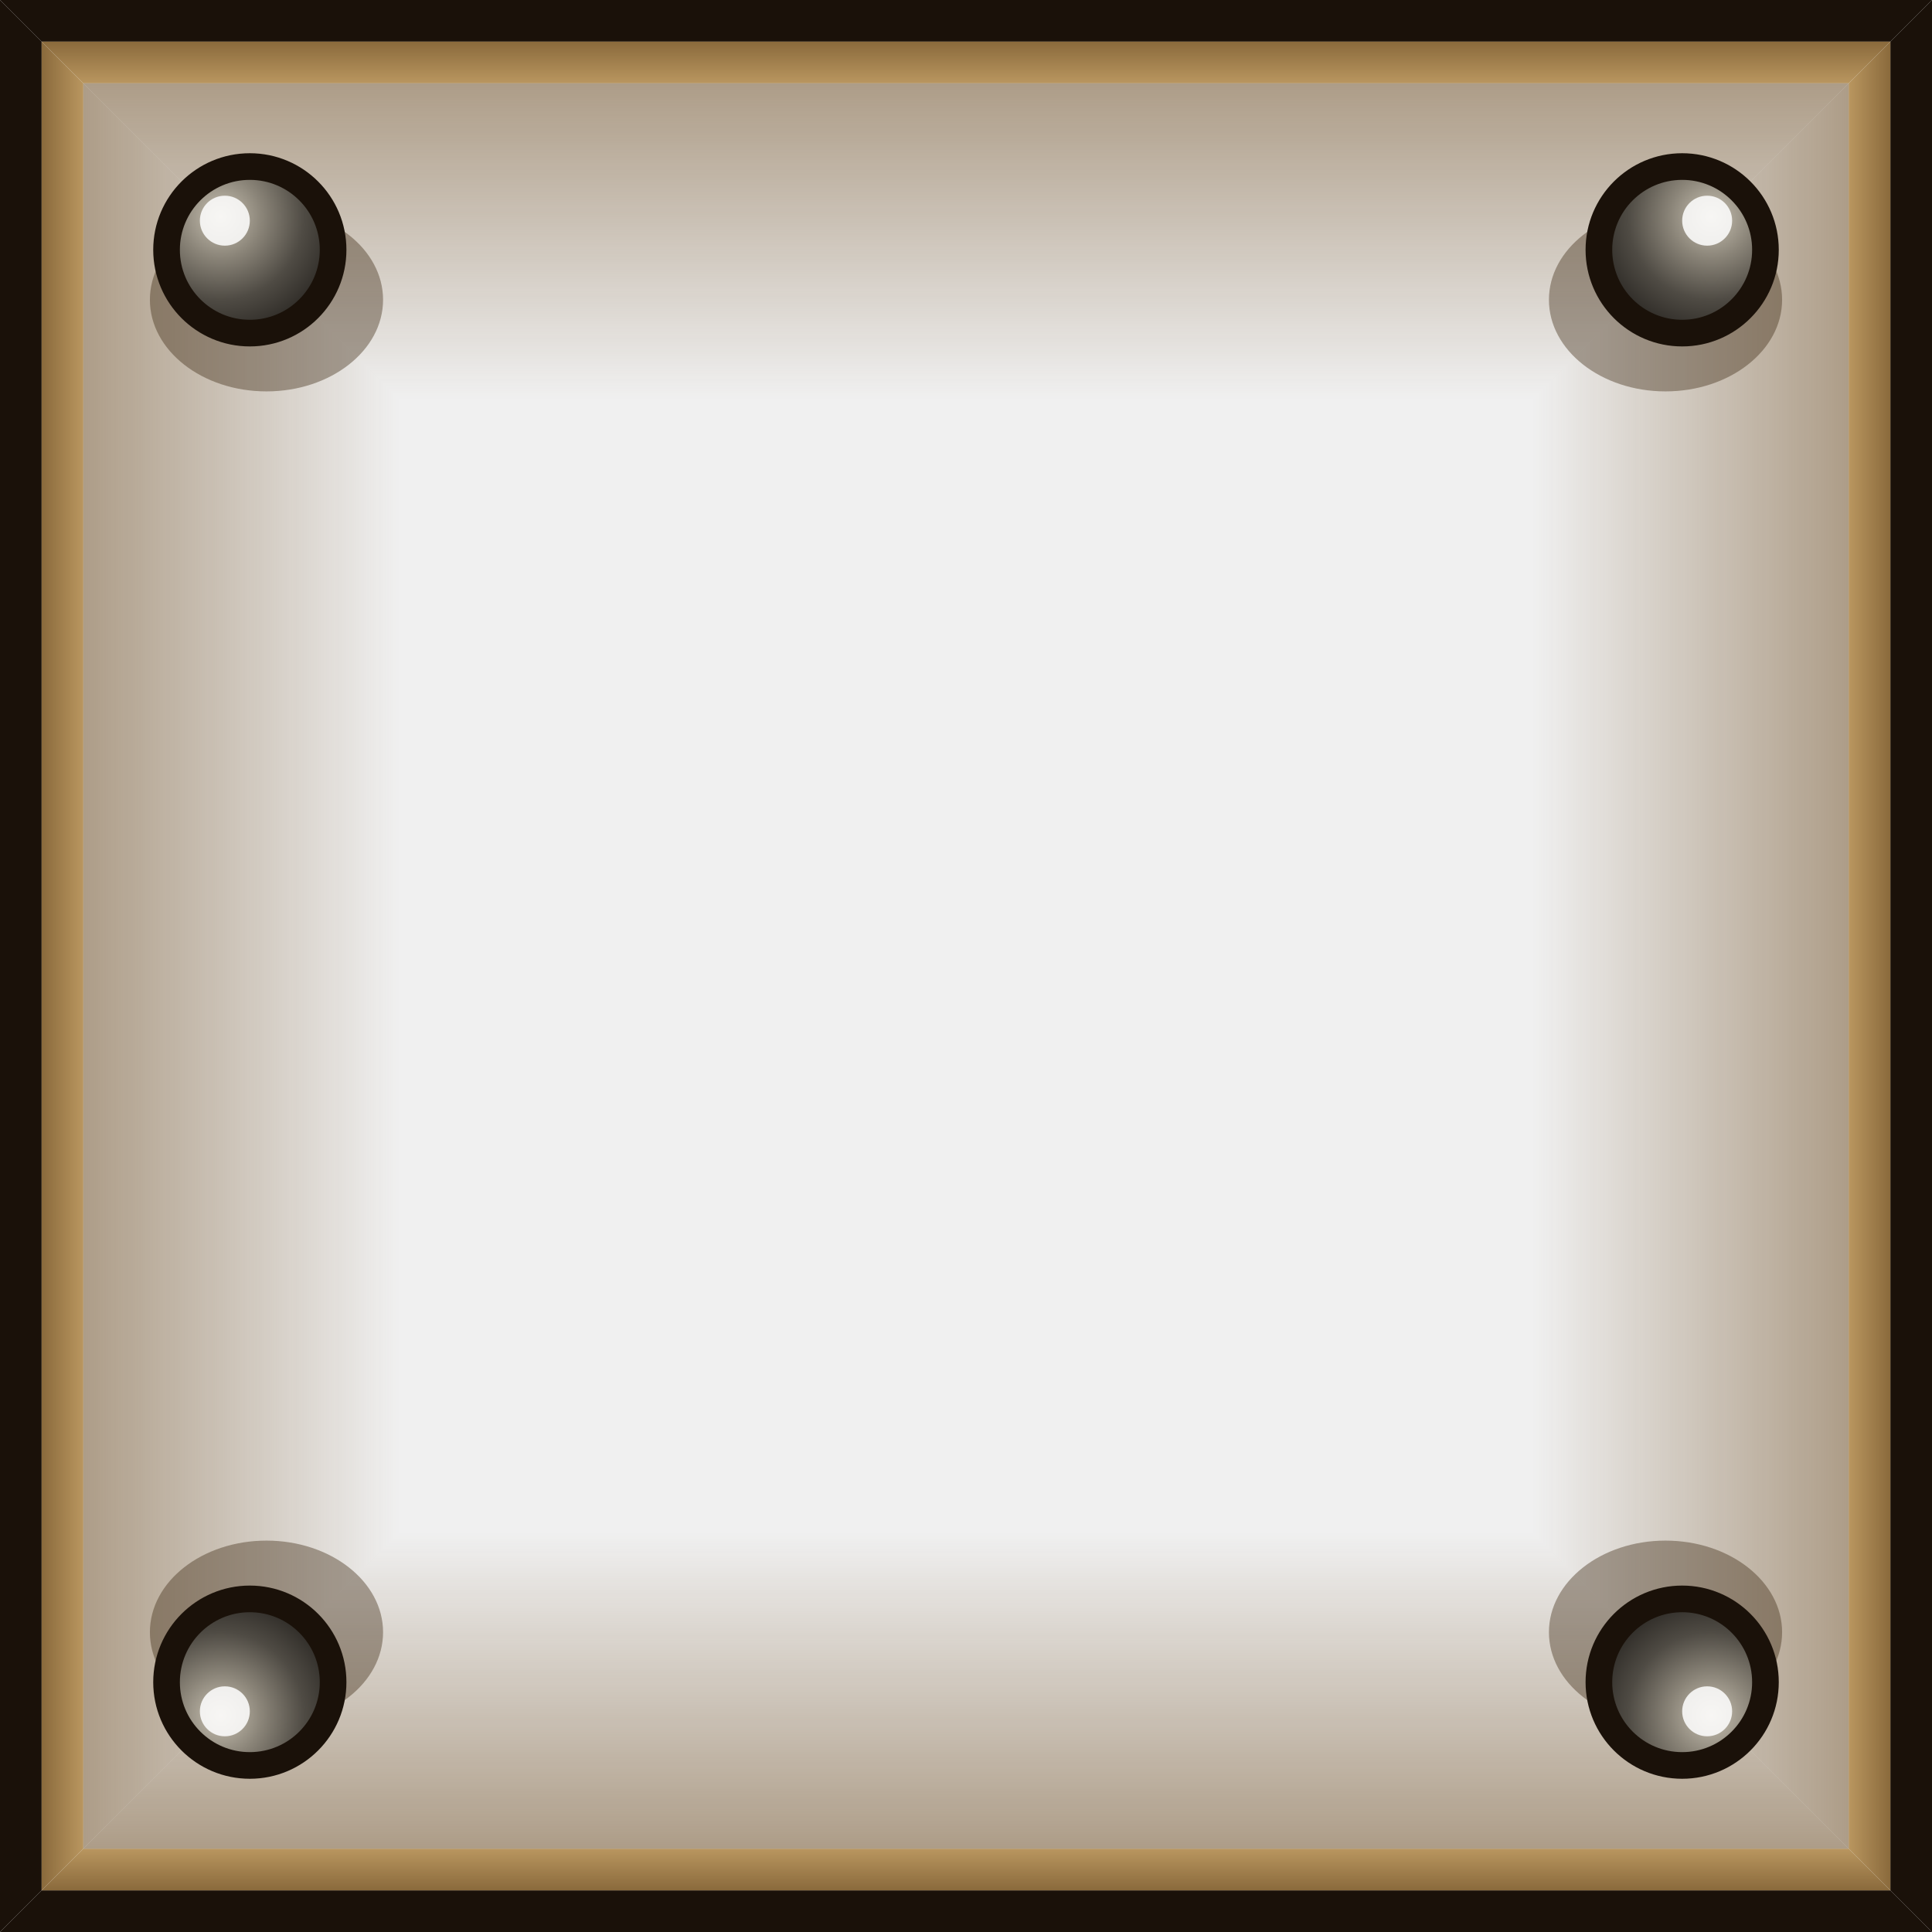
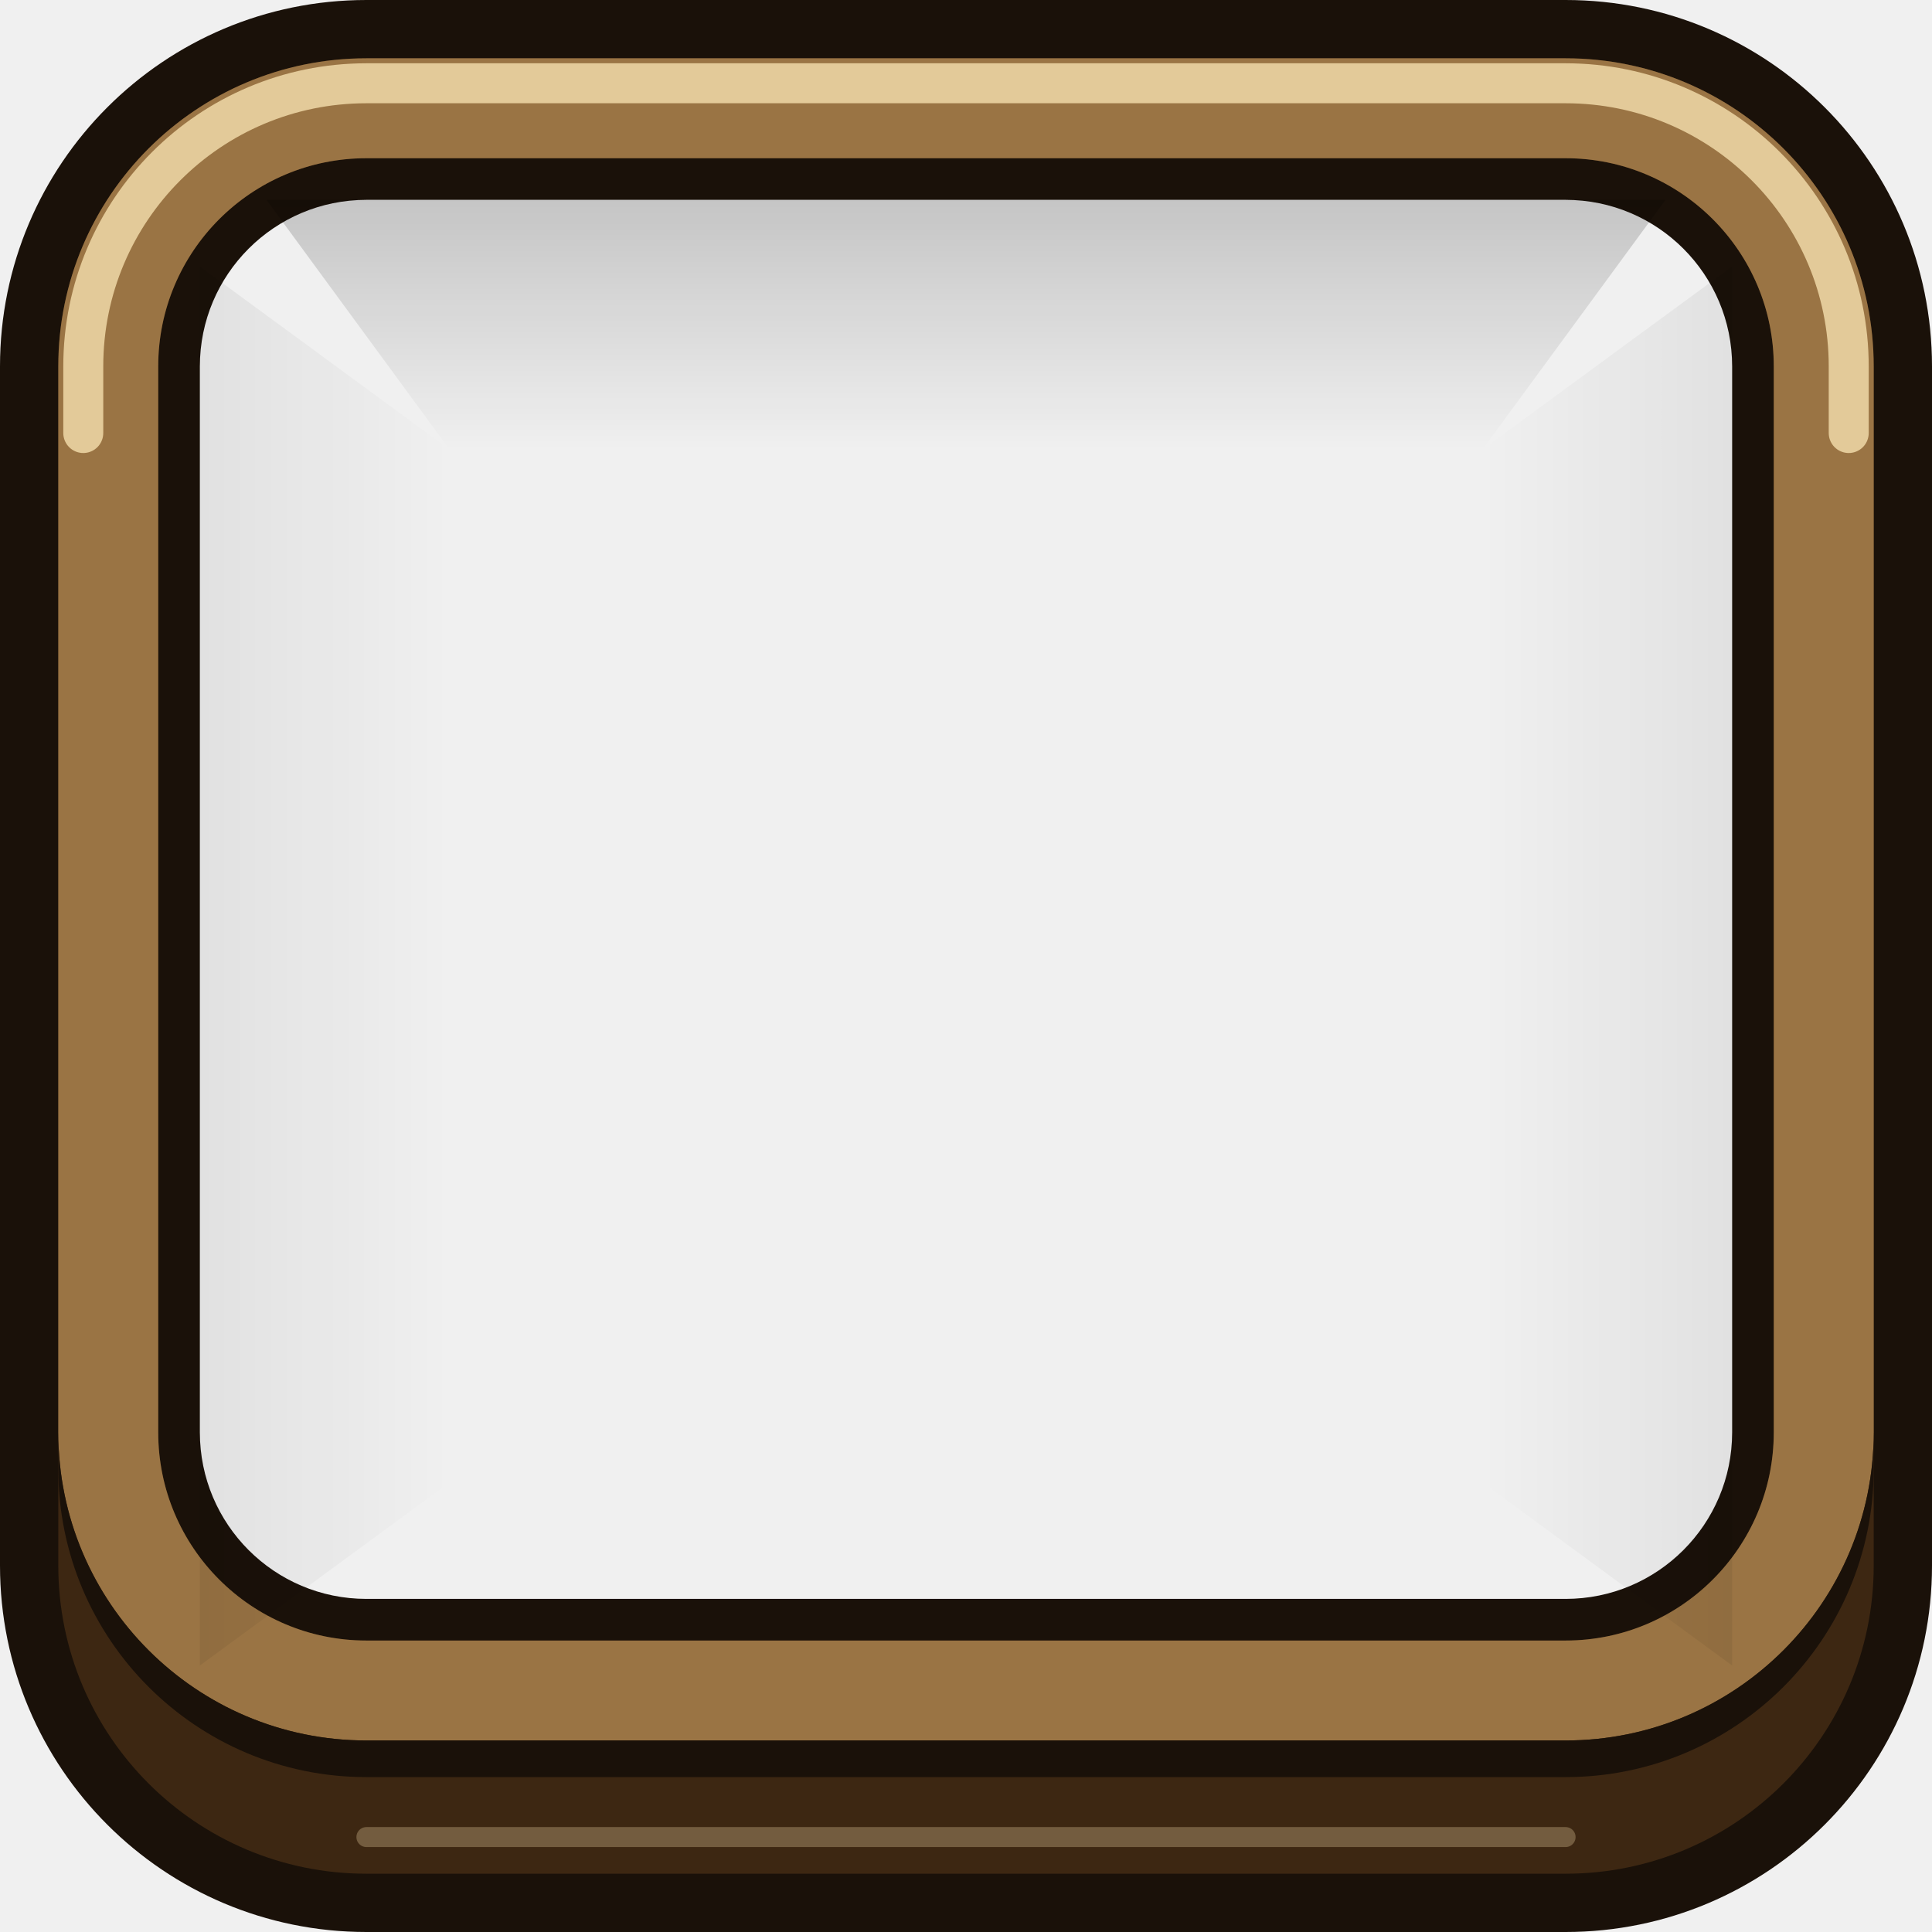
<svg xmlns="http://www.w3.org/2000/svg" viewBox="0 0 116 116" width="116" height="116">
  <defs>
-     <linearGradient id="g1" gradientUnits="userSpaceOnUse" x1="0" y1="0" x2="0" y2="2.5">
-       <stop offset="0" stop-color="#1a1109" />
-       <stop offset="1" stop-color="#1a1109" />
+     <linearGradient id="g1" gradientUnits="userSpaceOnUse" x1="0" y1="12.0" x2="0" y2="27.0">
+       <stop offset="0" stop-color="#000000" stop-opacity="0.18" />
+       <stop offset="1" stop-color="#000000" stop-opacity="0" />
    </linearGradient>
-     <linearGradient id="g2" gradientUnits="userSpaceOnUse" x1="0" y1="0" x2="0" y2="2.5">
-       <stop offset="0" stop-color="#1a1109" />
-       <stop offset="1" stop-color="#1a1109" />
+     <linearGradient id="g2" gradientUnits="userSpaceOnUse" x1="0" y1="12.0" x2="0" y2="27.0">
+       <stop offset="0" stop-color="#000000" stop-opacity="0.063" />
+       <stop offset="1" stop-color="#000000" stop-opacity="0" />
    </linearGradient>
-     <linearGradient id="g3" gradientUnits="userSpaceOnUse" x1="0" y1="0" x2="0" y2="2.5">
-       <stop offset="0" stop-color="#1a1109" />
-       <stop offset="1" stop-color="#1a1109" />
+     <linearGradient id="g3" gradientUnits="userSpaceOnUse" x1="0" y1="12.0" x2="0" y2="27.0">
+       <stop offset="0" stop-color="#000000" stop-opacity="0.063" />
+       <stop offset="1" stop-color="#000000" stop-opacity="0" />
    </linearGradient>
-     <linearGradient id="g4" gradientUnits="userSpaceOnUse" x1="0" y1="0" x2="0" y2="2.5">
-       <stop offset="0" stop-color="#1a1109" />
-       <stop offset="1" stop-color="#1a1109" />
-     </linearGradient>
-     <linearGradient id="g5" gradientUnits="userSpaceOnUse" x1="0" y1="2.5" x2="0" y2="5">
-       <stop offset="0" stop-color="#8a6a3c" />
-       <stop offset="1" stop-color="#b9965f" />
-     </linearGradient>
-     <linearGradient id="g6" gradientUnits="userSpaceOnUse" x1="0" y1="2.5" x2="0" y2="5">
-       <stop offset="0" stop-color="#8a6a3c" />
-       <stop offset="1" stop-color="#b9965f" />
-     </linearGradient>
-     <linearGradient id="g7" gradientUnits="userSpaceOnUse" x1="0" y1="2.5" x2="0" y2="5">
-       <stop offset="0" stop-color="#8a6a3c" />
-       <stop offset="1" stop-color="#b9965f" />
-     </linearGradient>
-     <linearGradient id="g8" gradientUnits="userSpaceOnUse" x1="0" y1="2.5" x2="0" y2="5">
-       <stop offset="0" stop-color="#8a6a3c" />
-       <stop offset="1" stop-color="#b9965f" />
-     </linearGradient>
-     <linearGradient id="g9" gradientUnits="userSpaceOnUse" x1="0" y1="5" x2="0" y2="24">
-       <stop offset="0" stop-color="#6b4a20" stop-opacity="0.5" />
-       <stop offset="1" stop-color="#6b4a20" stop-opacity="0" />
-     </linearGradient>
-     <linearGradient id="g10" gradientUnits="userSpaceOnUse" x1="0" y1="5" x2="0" y2="24">
-       <stop offset="0" stop-color="#6b4a20" stop-opacity="0.5" />
-       <stop offset="1" stop-color="#6b4a20" stop-opacity="0" />
-     </linearGradient>
-     <linearGradient id="g11" gradientUnits="userSpaceOnUse" x1="0" y1="5" x2="0" y2="24">
-       <stop offset="0" stop-color="#6b4a20" stop-opacity="0.5" />
-       <stop offset="1" stop-color="#6b4a20" stop-opacity="0" />
-     </linearGradient>
-     <linearGradient id="g12" gradientUnits="userSpaceOnUse" x1="0" y1="5" x2="0" y2="24">
-       <stop offset="0" stop-color="#6b4a20" stop-opacity="0.5" />
-       <stop offset="1" stop-color="#6b4a20" stop-opacity="0" />
-     </linearGradient>
-     <radialGradient id="g13" gradientUnits="userSpaceOnUse" cx="13.25" cy="13" r="7.5">
-       <stop offset="0" stop-color="#c9c2b3" />
-       <stop offset="0.333" stop-color="#8a8478" />
-       <stop offset="0.667" stop-color="#4f4b44" />
-       <stop offset="1" stop-color="#2a2723" />
-     </radialGradient>
-     <radialGradient id="g14" gradientUnits="userSpaceOnUse" cx="13.25" cy="13" r="7.5">
-       <stop offset="0" stop-color="#c9c2b3" />
-       <stop offset="0.333" stop-color="#8a8478" />
-       <stop offset="0.667" stop-color="#4f4b44" />
-       <stop offset="1" stop-color="#2a2723" />
-     </radialGradient>
-     <radialGradient id="g15" gradientUnits="userSpaceOnUse" cx="13.25" cy="13" r="7.5">
-       <stop offset="0" stop-color="#c9c2b3" />
-       <stop offset="0.333" stop-color="#8a8478" />
-       <stop offset="0.667" stop-color="#4f4b44" />
-       <stop offset="1" stop-color="#2a2723" />
-     </radialGradient>
-     <radialGradient id="g16" gradientUnits="userSpaceOnUse" cx="13.25" cy="13" r="7.5">
-       <stop offset="0" stop-color="#c9c2b3" />
-       <stop offset="0.333" stop-color="#8a8478" />
-       <stop offset="0.667" stop-color="#4f4b44" />
-       <stop offset="1" stop-color="#2a2723" />
-     </radialGradient>
  </defs>
-   <path d="M0.00 0.00L116.00 0.00L113.50 2.50L2.50 2.50z" fill="url(#g1)" transform="rotate(0 58.0 58.0)" />
-   <path d="M0.00 0.00L116.00 0.00L113.50 2.50L2.50 2.50z" fill="url(#g2)" transform="rotate(90 58.0 58.0)" />
-   <path d="M0.00 0.00L116.00 0.00L113.50 2.50L2.50 2.50z" fill="url(#g3)" transform="rotate(180 58.0 58.0)" />
-   <path d="M0.00 0.00L116.00 0.00L113.50 2.50L2.50 2.50z" fill="url(#g4)" transform="rotate(270 58.0 58.0)" />
-   <path d="M2.50 2.50L113.50 2.50L111.00 5.00L5.00 5.00z" fill="url(#g5)" transform="rotate(0 58.0 58.0)" />
-   <path d="M2.50 2.50L113.50 2.50L111.00 5.00L5.00 5.00z" fill="url(#g6)" transform="rotate(90 58.0 58.0)" />
-   <path d="M2.50 2.50L113.50 2.50L111.00 5.00L5.00 5.00z" fill="url(#g7)" transform="rotate(180 58.0 58.0)" />
-   <path d="M2.50 2.50L113.50 2.50L111.00 5.00L5.00 5.00z" fill="url(#g8)" transform="rotate(270 58.0 58.0)" />
-   <path d="M5.00 5.00L111.00 5.00L92.00 24.00L24.00 24.00z" fill="url(#g9)" transform="rotate(0 58.0 58.0)" />
-   <path d="M5.00 5.00L111.00 5.00L92.00 24.00L24.00 24.00z" fill="url(#g10)" transform="rotate(90 58.0 58.0)" />
-   <path d="M5.00 5.00L111.00 5.00L92.00 24.00L24.00 24.00z" fill="url(#g11)" transform="rotate(180 58.0 58.0)" />
-   <path d="M5.00 5.00L111.00 5.00L92.00 24.00L24.00 24.00z" fill="url(#g12)" transform="rotate(270 58.0 58.0)" />
-   <path d="M9.00 18.00a7.00 5.50 0 1 0 14.00 0a7.00 5.50 0 1 0 -14.00 0z" fill="#3d2a12" fill-opacity="0.4" />
-   <path d="M10.00 15.00a5.00 5.00 0 1 0 10.00 0a5.00 5.00 0 1 0 -10.00 0z" fill="url(#g13)" stroke="#1a1109" stroke-width="1.6" stroke-linejoin="round" />
-   <path d="M12.00 13.25a1.50 1.50 0 1 0 3.00 0a1.50 1.50 0 1 0 -3.00 0z" fill="#fff" fill-opacity="0.85" />
-   <path d="M9.00 18.00a7.00 5.50 0 1 0 14.00 0a7.00 5.50 0 1 0 -14.00 0z" fill="#3d2a12" fill-opacity="0.4" transform="translate(116 0) scale(-1 1)" />
-   <path d="M10.00 15.00a5.00 5.00 0 1 0 10.00 0a5.00 5.00 0 1 0 -10.00 0z" fill="url(#g14)" stroke="#1a1109" stroke-width="1.6" stroke-linejoin="round" transform="translate(116 0) scale(-1 1)" />
-   <path d="M12.00 13.25a1.50 1.50 0 1 0 3.00 0a1.50 1.50 0 1 0 -3.00 0z" fill="#fff" fill-opacity="0.85" transform="translate(116 0) scale(-1 1)" />
-   <path d="M9.00 18.00a7.00 5.50 0 1 0 14.00 0a7.00 5.50 0 1 0 -14.00 0z" fill="#3d2a12" fill-opacity="0.4" transform="translate(0 116) scale(1 -1)" />
-   <path d="M10.00 15.00a5.00 5.00 0 1 0 10.00 0a5.00 5.00 0 1 0 -10.00 0z" fill="url(#g15)" stroke="#1a1109" stroke-width="1.6" stroke-linejoin="round" transform="translate(0 116) scale(1 -1)" />
-   <path d="M12.00 13.25a1.50 1.50 0 1 0 3.00 0a1.50 1.50 0 1 0 -3.00 0z" fill="#fff" fill-opacity="0.85" transform="translate(0 116) scale(1 -1)" />
-   <path d="M9.00 18.00a7.00 5.50 0 1 0 14.00 0a7.00 5.50 0 1 0 -14.00 0z" fill="#3d2a12" fill-opacity="0.4" transform="translate(116 116) scale(-1 -1)" />
-   <path d="M10.00 15.00a5.00 5.00 0 1 0 10.00 0a5.00 5.00 0 1 0 -10.00 0z" fill="url(#g16)" stroke="#1a1109" stroke-width="1.6" stroke-linejoin="round" transform="translate(116 116) scale(-1 -1)" />
-   <path d="M12.00 13.25a1.50 1.50 0 1 0 3.00 0a1.50 1.50 0 1 0 -3.00 0z" fill="#fff" fill-opacity="0.85" transform="translate(116 116) scale(-1 -1)" />
+   <path fill-rule="evenodd" d="M22.00 0.00H94.00A22.00 22.00 0 0 1 116.00 22.00V94.00A22.00 22.00 0 0 1 94.00 116.00H22.00A22.00 22.00 0 0 1 0.00 94.00V22.00A22.00 22.00 0 0 1 22.00 0.00zM22.00 12.00H94.00A10.00 10.00 0 0 1 104.00 22.00V86.00A10.00 10.00 0 0 1 94.00 96.00H22.00A10.00 10.00 0 0 1 12.00 86.00V22.00A10.00 10.00 0 0 1 22.00 12.00z" fill="#1a1109" />
+   <path fill-rule="evenodd" d="M22.00 3.50H94.00A18.50 18.50 0 0 1 112.50 22.00V94.00A18.50 18.50 0 0 1 94.00 112.50H22.00A18.50 18.50 0 0 1 3.50 94.00V22.00A18.50 18.50 0 0 1 22.00 3.50zM22.00 9.50H94.00A12.50 12.50 0 0 1 106.50 22.00V86.00A12.50 12.50 0 0 1 94.00 98.50H22.00A12.50 12.50 0 0 1 9.50 86.00V22.00A12.50 12.50 0 0 1 22.00 9.50z" fill="#3d2712" />
+   <path fill-rule="evenodd" d="M22.00 3.50H94.00A18.50 18.50 0 0 1 112.50 22.00V86.00A18.50 18.50 0 0 1 94.00 104.50H22.00A18.50 18.50 0 0 1 3.50 86.00V22.00A18.50 18.50 0 0 1 22.00 3.50zM22.00 9.50H94.00A12.50 12.50 0 0 1 106.50 22.00V86.00A12.50 12.50 0 0 1 94.00 98.50H22.00A12.50 12.50 0 0 1 9.50 86.00V22.00A12.50 12.50 0 0 1 22.00 9.50z" fill="#9a7444" />
+   <path fill-rule="evenodd" d="M22.00 3.50H94.00A18.50 18.50 0 0 1 112.50 22.00V88.20A18.50 18.50 0 0 1 94.00 106.70H22.00A18.50 18.50 0 0 1 3.50 88.20V22.00A18.50 18.50 0 0 1 22.00 3.50zM22.00 3.50H94.00A18.50 18.50 0 0 1 112.50 22.00V86.00A18.50 18.50 0 0 1 94.00 104.50H22.00A18.50 18.50 0 0 1 3.50 86.00V22.00A18.50 18.50 0 0 1 22.00 3.50z" fill="#1a1109" />
+   <path d="M22 110.3H94" fill="none" stroke="#f0d9a8" stroke-width="1.2" stroke-linecap="round" stroke-linejoin="round" stroke-opacity="0.3" />
+   <path d="M5.0 26V22A17.0 17.0 0 0 1 22 5.0H94A17.0 17.0 0 0 1 111.0 22V26" fill="none" stroke="#f0d9a8" stroke-width="2.4" stroke-linecap="round" stroke-linejoin="round" stroke-opacity="0.85" />
+   <path d="M16.00 12.00L100.00 12.00L89.00 27.00L27.00 27.00z" fill="url(#g1)" transform="rotate(0 58.0 58.0)" />
+   <path d="M16.00 12.00L100.00 12.00L89.00 27.00L27.00 27.00z" fill="url(#g2)" transform="rotate(90 58.0 58.0)" />
+   <path d="M16.00 12.00L100.00 12.00L89.00 27.00L27.00 27.00z" fill="url(#g3)" transform="rotate(270 58.0 58.0)" />
</svg>
